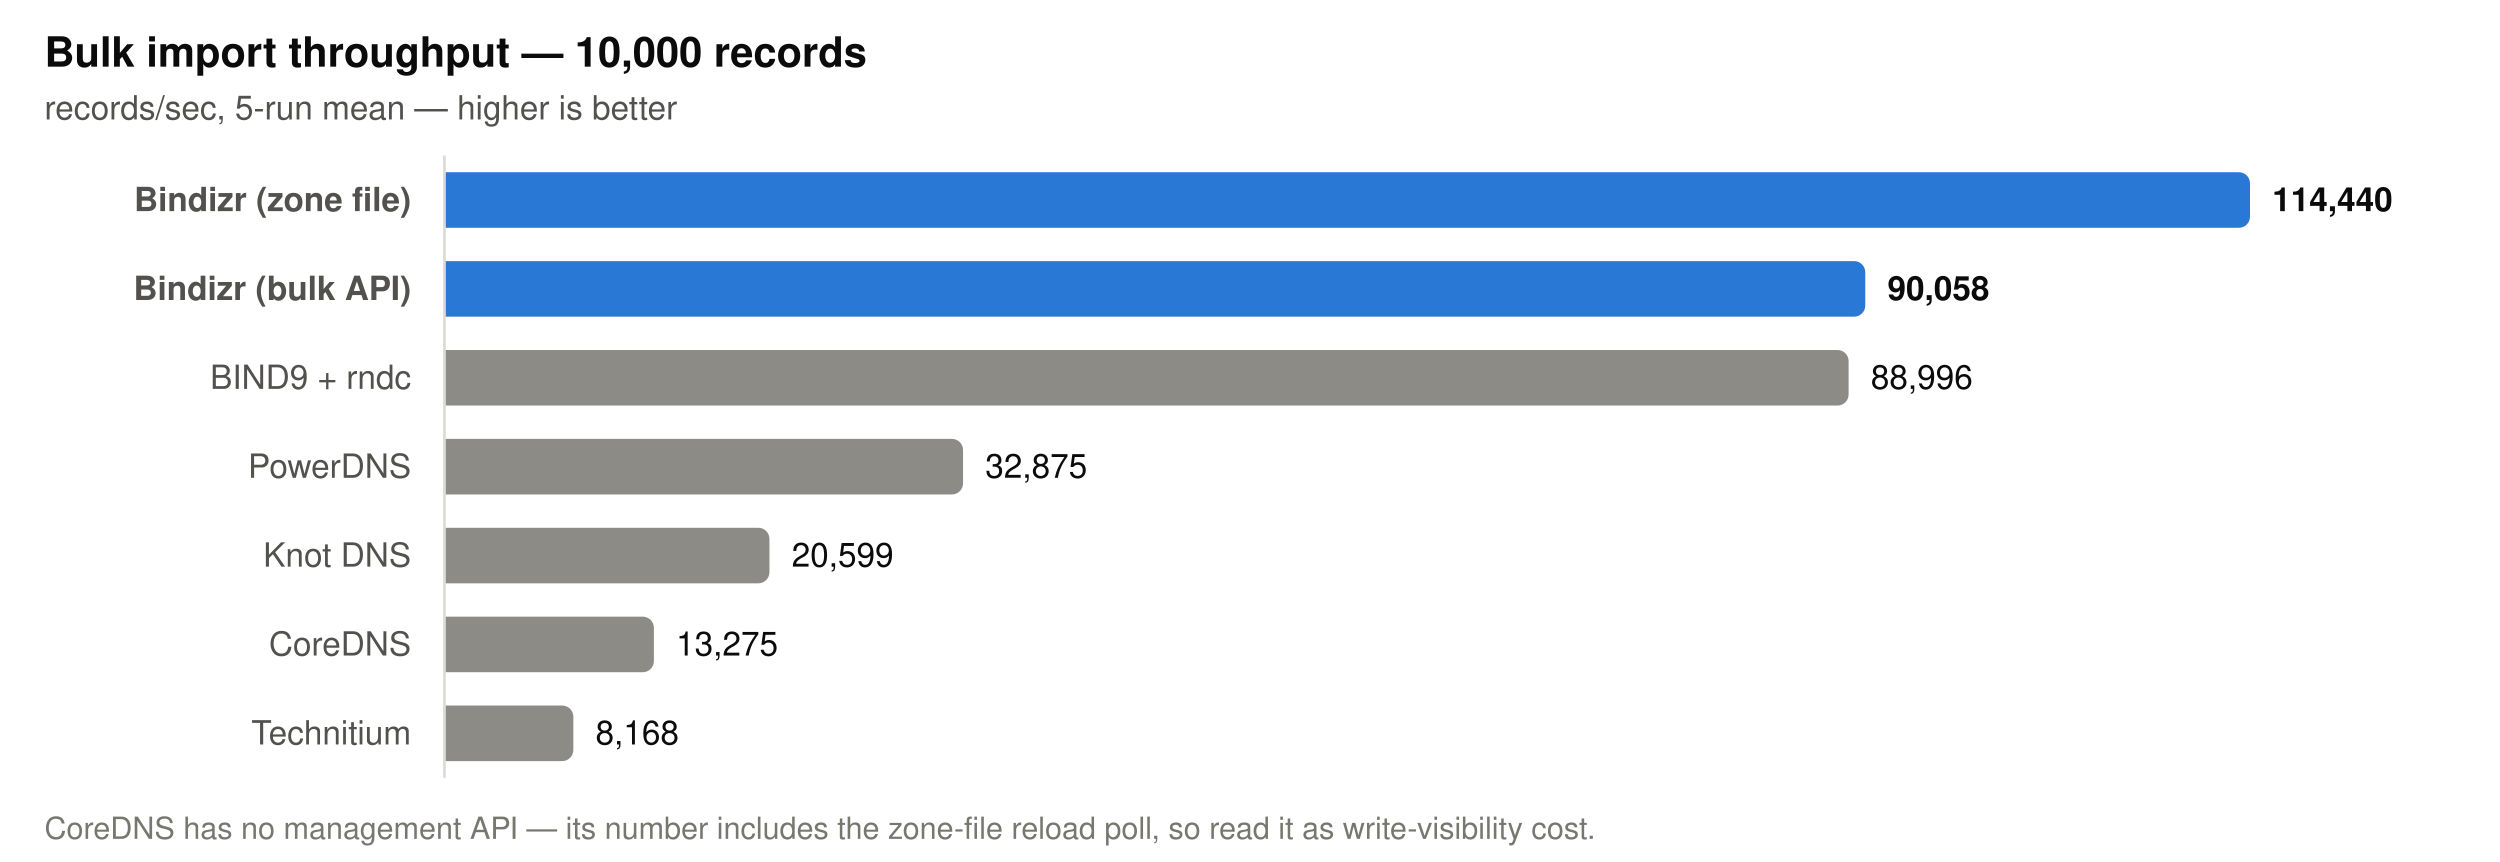
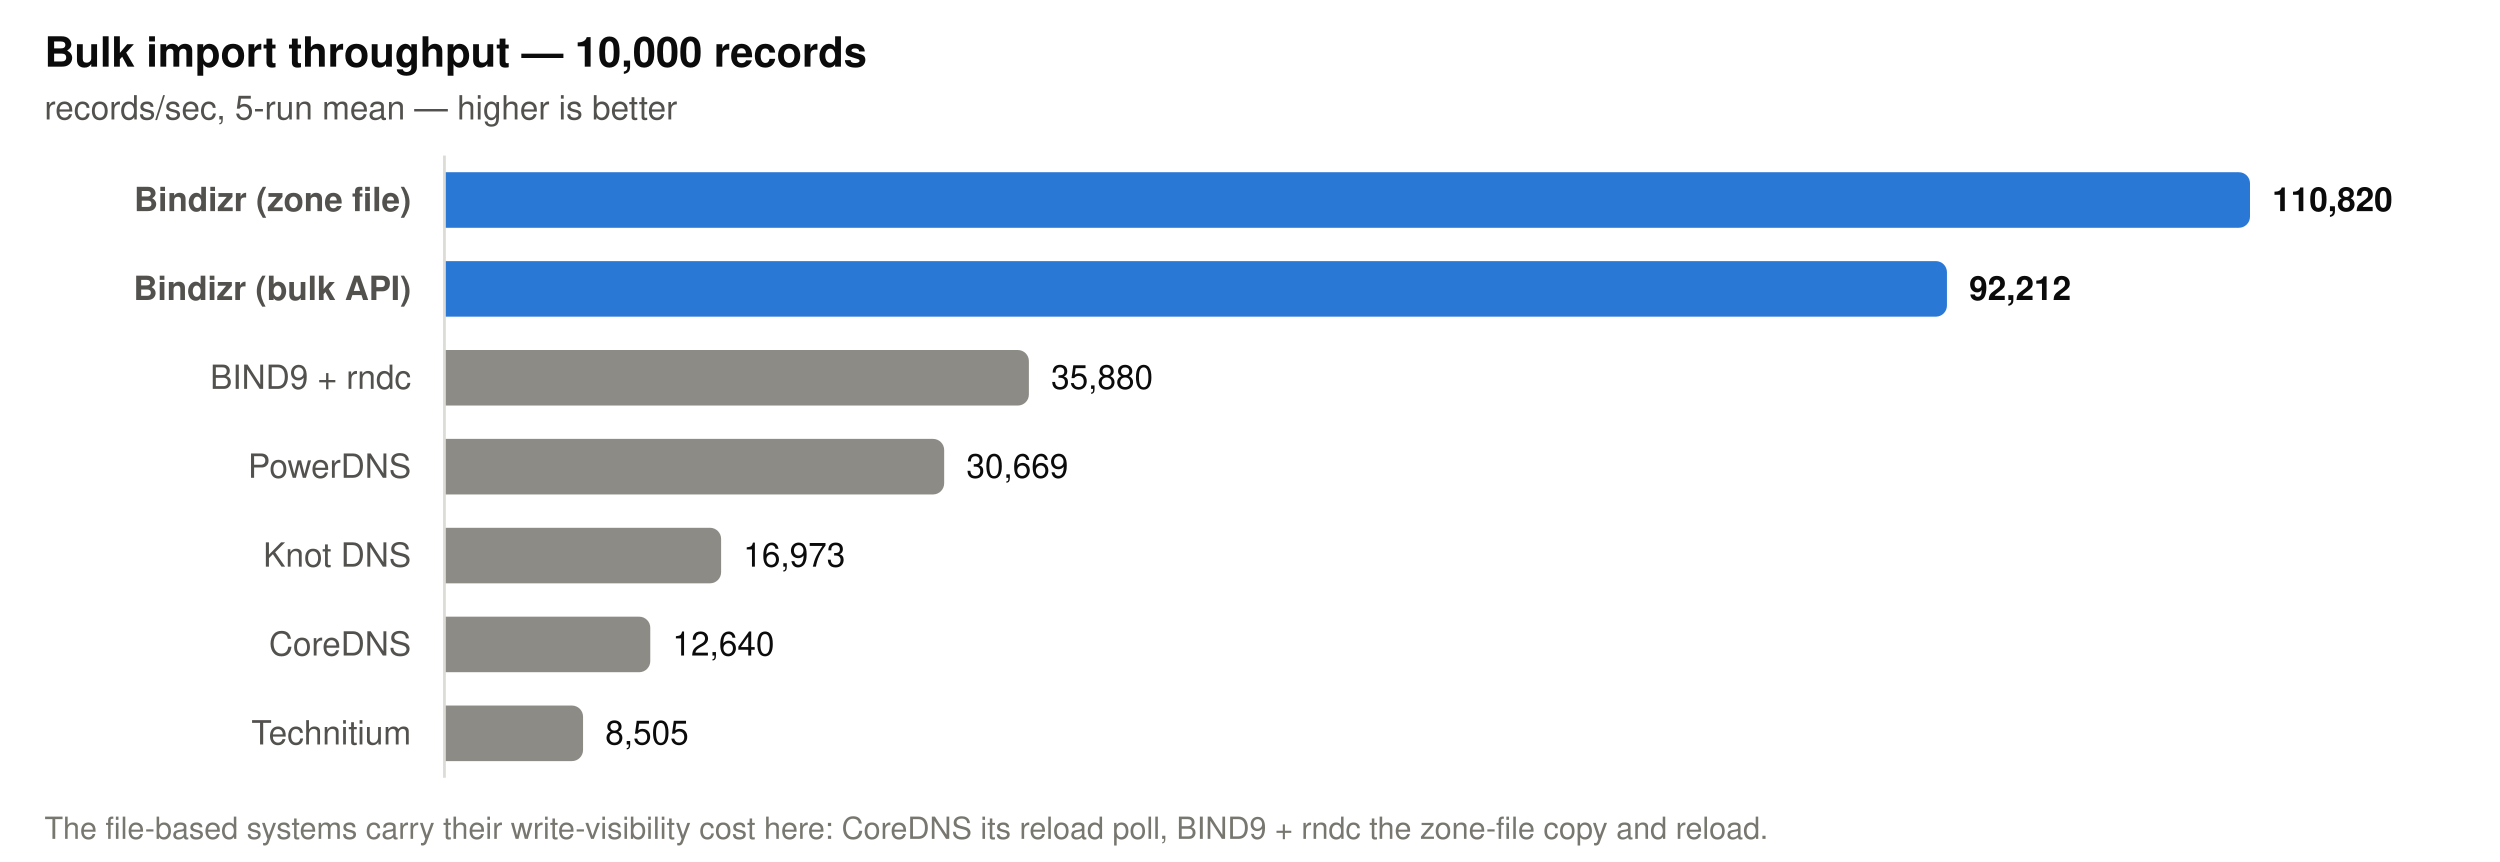
<svg xmlns="http://www.w3.org/2000/svg" width="900" height="310" viewBox="0 0 900 310" role="img">
  <text x="16.0" y="24.0" font-family="-apple-system, BlinkMacSystemFont, 'Segoe UI', Helvetica, Arial, sans-serif" font-size="15" font-weight="600" fill="#0b0b0b" text-anchor="start">Bulk import throughput — 10,000 records</text>
  <text x="16.0" y="43.0" font-family="-apple-system, BlinkMacSystemFont, 'Segoe UI', Helvetica, Arial, sans-serif" font-size="12" font-weight="400" fill="#52514e" text-anchor="start">records/sec, 5-run mean — higher is better</text>
  <text x="148.0" y="76.0" font-family="-apple-system, BlinkMacSystemFont, 'Segoe UI', Helvetica, Arial, sans-serif" font-size="12" font-weight="600" fill="#52514e" text-anchor="end">Bindizr (zone file)</text>
  <path d="M160.0,62.0 H806.0 A4,4 0 0 1 810.0,66.0 V78.0 A4,4 0 0 1 806.0,82.0 H160.0 Z" fill="#2a78d6" />
-   <text x="818.0" y="76.0" font-family="-apple-system, BlinkMacSystemFont, 'Segoe UI', Helvetica, Arial, sans-serif" font-size="12" font-weight="600" fill="#0b0b0b" text-anchor="start">114,440</text>
+   <text x="818.0" y="76.0" font-family="-apple-system, BlinkMacSystemFont, 'Segoe UI', Helvetica, Arial, sans-serif" font-size="12" font-weight="600" fill="#0b0b0b" text-anchor="start">110,820</text>
  <text x="148.0" y="108.0" font-family="-apple-system, BlinkMacSystemFont, 'Segoe UI', Helvetica, Arial, sans-serif" font-size="12" font-weight="600" fill="#52514e" text-anchor="end">Bindizr (bulk API)</text>
-   <path d="M160.0,94.0 H667.5 A4,4 0 0 1 671.5,98.0 V110.0 A4,4 0 0 1 667.5,114.0 H160.0 Z" fill="#2a78d6" />
-   <text x="679.5" y="108.0" font-family="-apple-system, BlinkMacSystemFont, 'Segoe UI', Helvetica, Arial, sans-serif" font-size="12" font-weight="600" fill="#0b0b0b" text-anchor="start">90,058</text>
+   <path d="M160.0,94.0 H696.9 A4,4 0 0 1 700.9,98.0 V110.0 A4,4 0 0 1 696.9,114.0 H160.0 Z" fill="#2a78d6" />
+   <text x="708.9" y="108.0" font-family="-apple-system, BlinkMacSystemFont, 'Segoe UI', Helvetica, Arial, sans-serif" font-size="12" font-weight="600" fill="#0b0b0b" text-anchor="start">92,212</text>
  <text x="148.0" y="140.0" font-family="-apple-system, BlinkMacSystemFont, 'Segoe UI', Helvetica, Arial, sans-serif" font-size="12" font-weight="400" fill="#52514e" text-anchor="end">BIND9 + rndc</text>
-   <path d="M160.0,126.0 H661.5 A4,4 0 0 1 665.5,130.0 V142.0 A4,4 0 0 1 661.5,146.0 H160.0 Z" fill="#8c8b85" />
-   <text x="673.5" y="140.0" font-family="-apple-system, BlinkMacSystemFont, 'Segoe UI', Helvetica, Arial, sans-serif" font-size="12" font-weight="400" fill="#0b0b0b" text-anchor="start">88,996</text>
+   <path d="M160.0,126.0 H366.4 A4,4 0 0 1 370.4,130.0 V142.0 A4,4 0 0 1 366.4,146.0 H160.0 Z" fill="#8c8b85" />
+   <text x="378.4" y="140.0" font-family="-apple-system, BlinkMacSystemFont, 'Segoe UI', Helvetica, Arial, sans-serif" font-size="12" font-weight="400" fill="#0b0b0b" text-anchor="start">35,880</text>
  <text x="148.0" y="172.0" font-family="-apple-system, BlinkMacSystemFont, 'Segoe UI', Helvetica, Arial, sans-serif" font-size="12" font-weight="400" fill="#52514e" text-anchor="end">PowerDNS</text>
-   <path d="M160.0,158.0 H342.7 A4,4 0 0 1 346.7,162.0 V174.0 A4,4 0 0 1 342.7,178.0 H160.0 Z" fill="#8c8b85" />
-   <text x="354.7" y="172.0" font-family="-apple-system, BlinkMacSystemFont, 'Segoe UI', Helvetica, Arial, sans-serif" font-size="12" font-weight="400" fill="#0b0b0b" text-anchor="start">32,875</text>
+   <path d="M160.0,158.0 H335.9 A4,4 0 0 1 339.9,162.0 V174.0 A4,4 0 0 1 335.9,178.0 H160.0 Z" fill="#8c8b85" />
+   <text x="347.9" y="172.0" font-family="-apple-system, BlinkMacSystemFont, 'Segoe UI', Helvetica, Arial, sans-serif" font-size="12" font-weight="400" fill="#0b0b0b" text-anchor="start">30,669</text>
  <text x="148.0" y="204.0" font-family="-apple-system, BlinkMacSystemFont, 'Segoe UI', Helvetica, Arial, sans-serif" font-size="12" font-weight="400" fill="#52514e" text-anchor="end">Knot DNS</text>
-   <path d="M160.0,190.0 H273.0 A4,4 0 0 1 277.0,194.0 V206.0 A4,4 0 0 1 273.0,210.0 H160.0 Z" fill="#8c8b85" />
-   <text x="285.0" y="204.0" font-family="-apple-system, BlinkMacSystemFont, 'Segoe UI', Helvetica, Arial, sans-serif" font-size="12" font-weight="400" fill="#0b0b0b" text-anchor="start">20,599</text>
+   <path d="M160.0,190.0 H255.6 A4,4 0 0 1 259.6,194.0 V206.0 A4,4 0 0 1 255.6,210.0 H160.0 Z" fill="#8c8b85" />
+   <text x="267.6" y="204.0" font-family="-apple-system, BlinkMacSystemFont, 'Segoe UI', Helvetica, Arial, sans-serif" font-size="12" font-weight="400" fill="#0b0b0b" text-anchor="start">16,973</text>
  <text x="148.0" y="236.0" font-family="-apple-system, BlinkMacSystemFont, 'Segoe UI', Helvetica, Arial, sans-serif" font-size="12" font-weight="400" fill="#52514e" text-anchor="end">CoreDNS</text>
-   <path d="M160.0,222.0 H231.4 A4,4 0 0 1 235.4,226.0 V238.0 A4,4 0 0 1 231.4,242.0 H160.0 Z" fill="#8c8b85" />
-   <text x="243.4" y="236.0" font-family="-apple-system, BlinkMacSystemFont, 'Segoe UI', Helvetica, Arial, sans-serif" font-size="12" font-weight="400" fill="#0b0b0b" text-anchor="start">13,275</text>
+   <path d="M160.0,222.0 H230.1 A4,4 0 0 1 234.1,226.0 V238.0 A4,4 0 0 1 230.1,242.0 H160.0 Z" fill="#8c8b85" />
+   <text x="242.1" y="236.0" font-family="-apple-system, BlinkMacSystemFont, 'Segoe UI', Helvetica, Arial, sans-serif" font-size="12" font-weight="400" fill="#0b0b0b" text-anchor="start">12,640</text>
  <text x="148.0" y="268.0" font-family="-apple-system, BlinkMacSystemFont, 'Segoe UI', Helvetica, Arial, sans-serif" font-size="12" font-weight="400" fill="#52514e" text-anchor="end">Technitium</text>
-   <path d="M160.0,254.0 H202.4 A4,4 0 0 1 206.4,258.0 V270.0 A4,4 0 0 1 202.4,274.0 H160.0 Z" fill="#8c8b85" />
-   <text x="214.4" y="268.0" font-family="-apple-system, BlinkMacSystemFont, 'Segoe UI', Helvetica, Arial, sans-serif" font-size="12" font-weight="400" fill="#0b0b0b" text-anchor="start">8,168</text>
+   <path d="M160.0,254.0 H205.9 A4,4 0 0 1 209.9,258.0 V270.0 A4,4 0 0 1 205.9,274.0 H160.0 Z" fill="#8c8b85" />
+   <text x="217.9" y="268.0" font-family="-apple-system, BlinkMacSystemFont, 'Segoe UI', Helvetica, Arial, sans-serif" font-size="12" font-weight="400" fill="#0b0b0b" text-anchor="start">8,505</text>
  <line x1="160" y1="56" x2="160" y2="280" stroke="#dcdbd5" stroke-width="1" />
-   <text x="16.0" y="302.0" font-family="-apple-system, BlinkMacSystemFont, 'Segoe UI', Helvetica, Arial, sans-serif" font-size="11" font-weight="400" fill="#78776f" text-anchor="start">CoreDNS has no management API — its number includes the zone-file reload poll, so read it as write-visibility cost.</text>
+   <text x="16.0" y="302.0" font-family="-apple-system, BlinkMacSystemFont, 'Segoe UI', Helvetica, Arial, sans-serif" font-size="11" font-weight="400" fill="#78776f" text-anchor="start">The file-based systems carry their write-visibility cost here: CoreDNS its reload poll, BIND9 + rndc the zone-file copy and reload.</text>
</svg>
